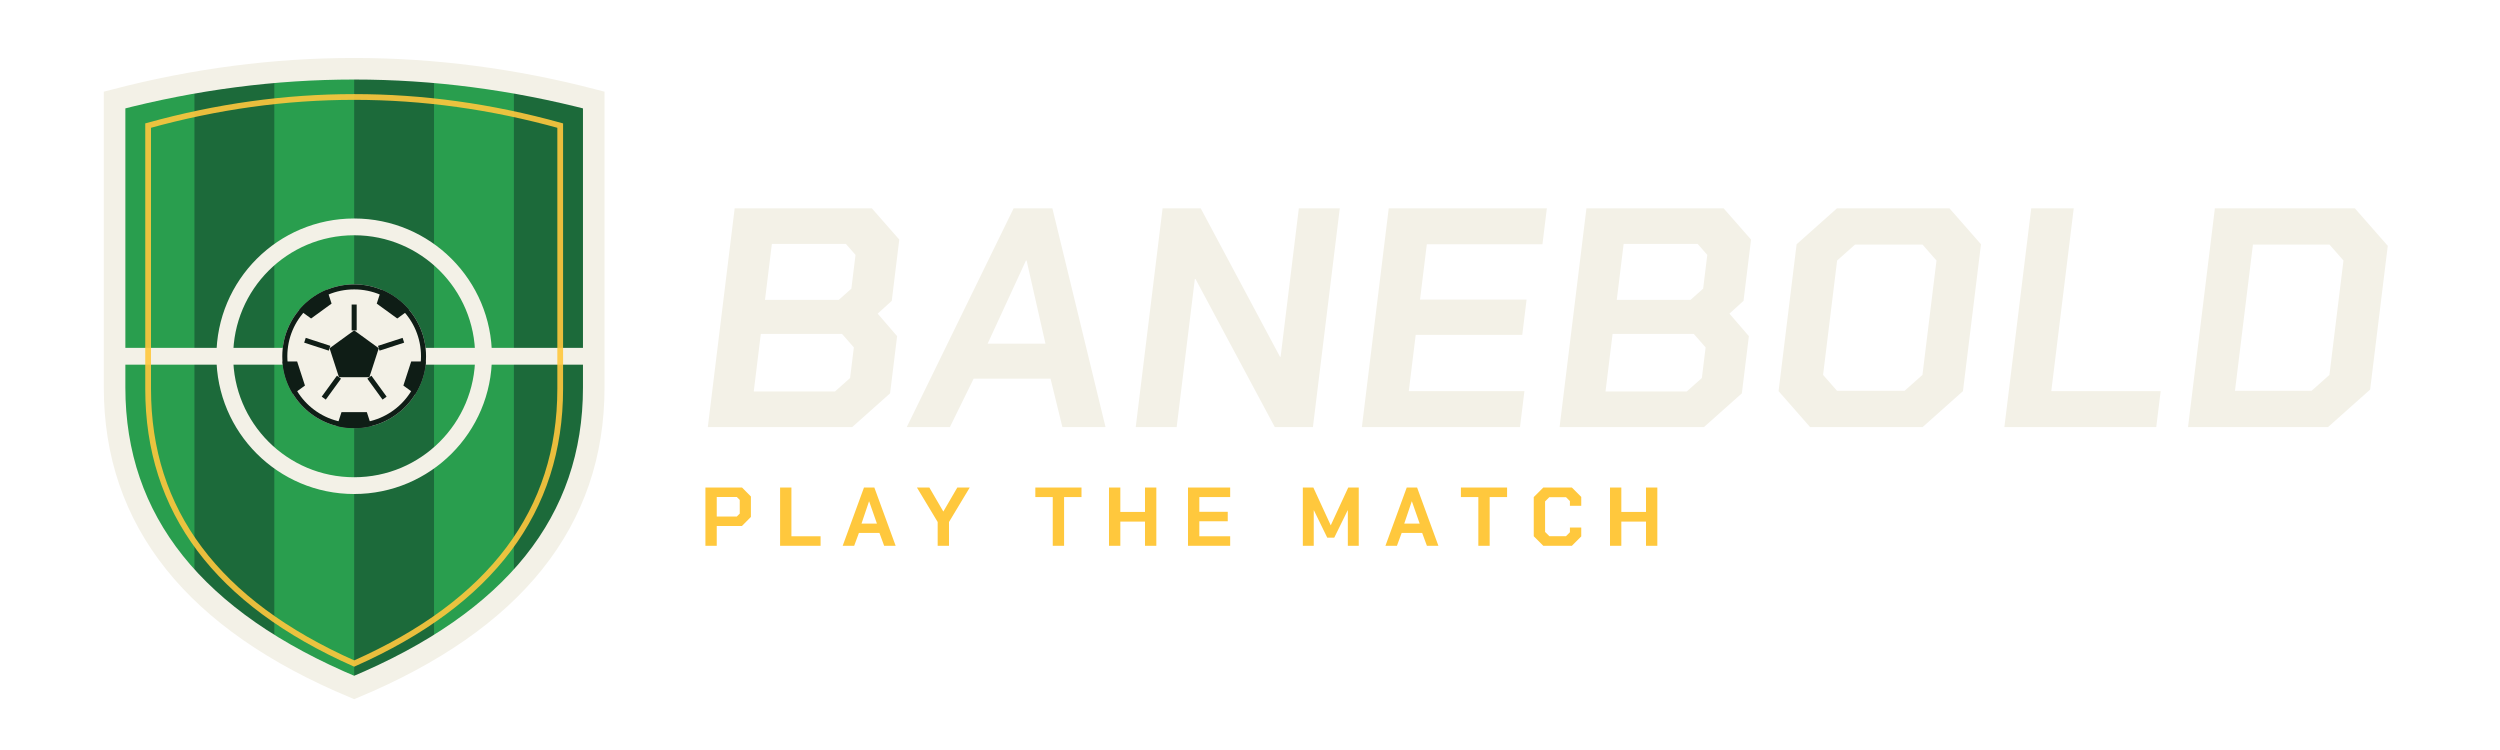
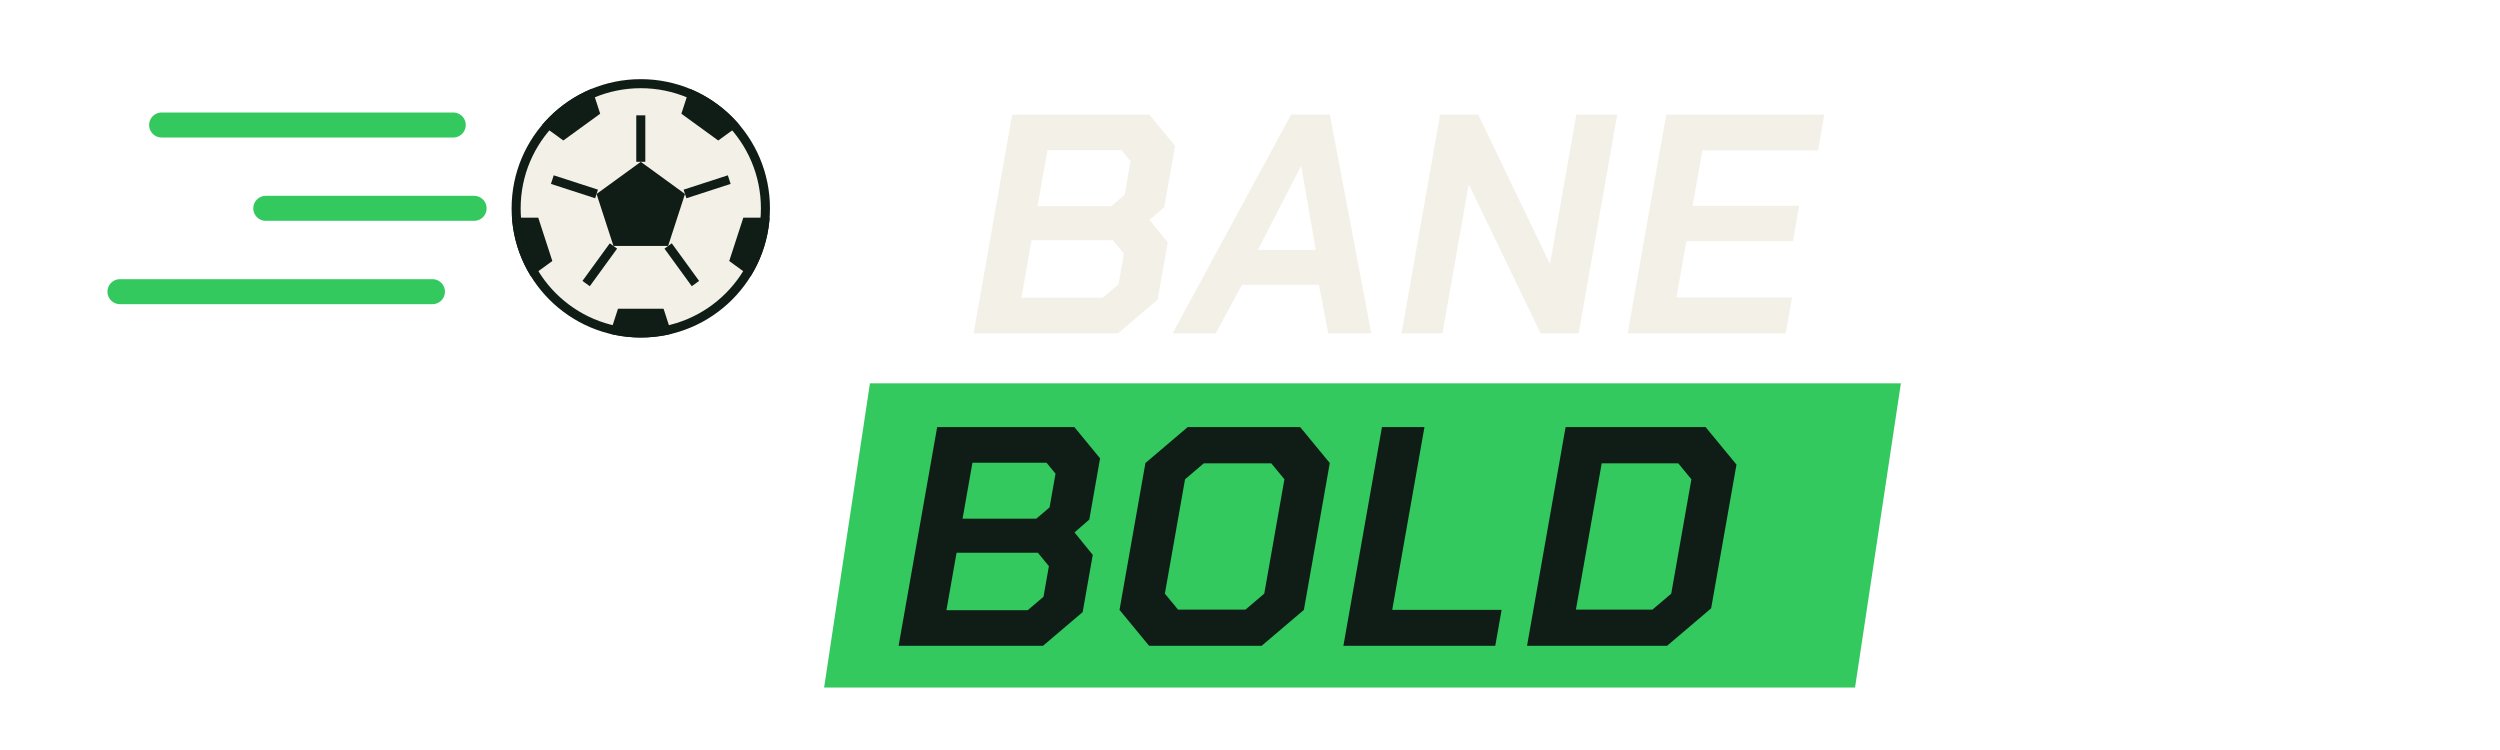
<svg xmlns="http://www.w3.org/2000/svg" viewBox="0 0 1200 360" width="1200" height="360">
-   <clipPath id="c2">
-     <path d="M55.0 48.0 Q170 18.0 285.0 48.0 L285.0 186.0 Q285.0 282.0 170 330 Q55.0 282.0 55.0 186.0 Z" />
+   <path d="M485.839 55.0H551.689L564.044 70.0L558.86 99.4L551.776 105.55L560.522 116.35L555.681 143.8L536.625 160.0H467.325ZM533.44 98.95 539.792 93.55 542.648 77.35 538.324 72.1H502.774L498.04 98.95ZM529.29 142.9 536.878 136.45 539.47 121.75 534.157 115.3H495.157L490.29 142.9ZM619.739 55.0H638.339L658.225 160.0H637.525L633.075 136.75H596.175L583.525 160.0H562.825ZM631.537 119.95 624.622 80.05H624.322L603.787 119.95ZM691.239 55.0H709.539L743.776 126.25H744.076L756.639 55.0H776.289L757.775 160.0H739.475L705.212 88.9H704.912L692.375 160.0H672.725ZM799.789 55.0H875.689L872.648 72.25H817.148L812.466 98.8H863.616L860.627 115.75H809.477L804.717 142.75H860.217L857.175 160.0H781.275Z" fill="#f3f1e7" />
+   <path d="M417.575 184 L912.425 184 L890.425 330 L395.575 330 Z" fill="#33c95f" />
+   <path d="M449.839 205.0H515.689L528.044 220.0L522.86 249.4L515.776 255.55L524.522 266.35L519.681 293.8L500.625 310.0H431.325ZM497.44 248.95 503.792 243.55 506.648 227.35 502.324 222.1H466.774L462.04 248.95ZM493.29 292.9 500.878 286.45 503.47 271.75 498.157 265.3H459.157L454.29 292.9ZM537.367 292.75 549.798 222.25 570.089 205.0H624.089L638.298 222.25L625.867 292.75L605.575 310.0H551.575ZM597.843 292.6 606.842 284.95 616.522 230.05 610.221 222.4H577.821L568.822 230.05L559.142 284.95L565.443 292.6ZM663.339 205.0H683.739L668.267 292.75H720.767L717.725 310.0H644.825ZM751.489 205.0H818.689L833.515 223.0L821.349 292.0L800.175 310.0H732.975ZM793.193 292.6 802.192 284.95 811.872 230.05 805.571 222.4H768.821L756.443 292.6Z" fill="#0f1d16" />
+   <path d="M77.575 60 L217.575 60 M127.575 100 L227.575 100 M57.575 140 L207.575 140" stroke="#33c95f" stroke-width="12" stroke-linecap="round" />
+   <circle cx="307.575" cy="100" r="62" fill="#f3f1e7" />
+   <clipPath id="bc30710062">
+     <circle cx="307.575" cy="100" r="62" />
  </clipPath>
-   <path d="M55.0 48.0 Q170 18.0 285.0 48.0 L285.0 186.0 Q285.0 282.0 170 330 Q55.0 282.0 55.0 186.0 Z" fill="#1c6a3a" />
-   <g clip-path="url(#c2)">
-     <rect x="55.0" y="0.0" width="38.333" height="360.0" fill="#33c95f" opacity=".55" />
-     <rect x="131.667" y="0.0" width="38.333" height="360.0" fill="#33c95f" opacity=".55" />
-     <rect x="208.333" y="0.0" width="38.333" height="360.0" fill="#33c95f" opacity=".55" />
-     <line x1="-60" y1="171.0" x2="400" y2="171.0" stroke="#f3f1e7" stroke-width="8.05" />
-     <circle cx="170" cy="171.0" r="62.1" fill="none" stroke="#f3f1e7" stroke-width="8.05" />
+   <g clip-path="url(#bc30710062)">
+     <polygon points="307.58,77.68 328.80,93.10 320.69,118.06 294.46,118.06 286.35,93.10" fill="#0f1d16" />
+     <line x1="307.58" y1="77.68" x2="307.58" y2="55.36" stroke="#0f1d16" stroke-width="4.34" />
+     <polygon points="355.68,33.79 362.44,54.59 344.75,67.44 327.06,54.59 333.81,33.79" fill="#0f1d16" />
+     <line x1="328.80" y1="93.10" x2="350.03" y2="86.21" stroke="#0f1d16" stroke-width="4.34" />
+     <polygon points="385.41,125.29 367.72,138.14 350.03,125.29 356.79,104.49 378.65,104.49" fill="#0f1d16" />
+     <line x1="320.69" y1="118.06" x2="333.81" y2="136.11" stroke="#0f1d16" stroke-width="4.34" />
+     <polygon points="307.58,181.84 289.89,168.99 296.64,148.19 318.51,148.19 325.26,168.99" fill="#0f1d16" />
+     <line x1="294.46" y1="118.06" x2="281.34" y2="136.11" stroke="#0f1d16" stroke-width="4.34" />
+     <polygon points="229.74,125.29 236.50,104.49 258.36,104.49 265.12,125.29 247.43,138.14" fill="#0f1d16" />
+     <line x1="286.35" y1="93.10" x2="265.12" y2="86.21" stroke="#0f1d16" stroke-width="4.34" />
+     <polygon points="259.47,33.79 281.34,33.79 288.09,54.59 270.40,67.44 252.71,54.59" fill="#0f1d16" />
  </g>
-   <circle cx="170" cy="171.0" r="34.5" fill="#f3f1e7" />
-   <clipPath id="bc17017134">
-     <circle cx="170" cy="171.0" r="34.5" />
-   </clipPath>
-   <g clip-path="url(#bc17017134)">
-     <polygon points="170.00,158.58 181.81,167.16 177.30,181.05 162.70,181.05 158.19,167.16" fill="#0f1d16" />
-     <line x1="170.00" y1="158.58" x2="170.00" y2="146.16" stroke="#0f1d16" stroke-width="2.42" />
-     <polygon points="196.77,134.16 200.53,145.73 190.68,152.88 180.84,145.73 184.60,134.16" fill="#0f1d16" />
-     <line x1="181.81" y1="167.16" x2="193.62" y2="163.32" stroke="#0f1d16" stroke-width="2.42" />
-     <polygon points="213.31,185.07 203.47,192.22 193.62,185.07 197.38,173.50 209.55,173.50" fill="#0f1d16" />
-     <line x1="177.30" y1="181.05" x2="184.60" y2="191.10" stroke="#0f1d16" stroke-width="2.42" />
-     <polygon points="170.00,216.54 160.16,209.39 163.92,197.82 176.08,197.82 179.84,209.39" fill="#0f1d16" />
-     <line x1="162.70" y1="181.05" x2="155.40" y2="191.10" stroke="#0f1d16" stroke-width="2.42" />
-     <polygon points="126.69,185.07 130.45,173.50 142.62,173.50 146.38,185.07 136.53,192.22" fill="#0f1d16" />
-     <line x1="158.19" y1="167.16" x2="146.38" y2="163.32" stroke="#0f1d16" stroke-width="2.42" />
-     <polygon points="143.23,134.16 155.40,134.16 159.16,145.73 149.32,152.88 139.47,145.73" fill="#0f1d16" />
-   </g>
-   <circle cx="170" cy="171.0" r="33.292" fill="none" stroke="#0f1d16" stroke-width="2.42" />
-   <path d="M55.0 48.0 Q170 18.0 285.0 48.0 L285.0 186.0 Q285.0 282.0 170 330 Q55.0 282.0 55.0 186.0 Z" fill="none" stroke="#f3f1e7" stroke-width="10.35" />
-   <path d="M71.1 60.282 Q170 32.812 268.9 60.282 L268.9 186.644 Q268.9 274.548 170 318.5 Q71.1 274.548 71.1 186.644 Z" fill="none" stroke="#ffc83d" stroke-width="2.76" opacity=".9" />
-   <path d="M352.642 100.0H418.492L431.651 115.0L428.041 144.4L421.286 150.55L430.61 161.35L427.239 188.8L409.05 205.0H339.75ZM402.596 143.95 408.659 138.55 410.648 122.35 406.043 117.1H370.493L367.196 143.95ZM400.8 187.9 408.042 181.45 409.847 166.75 404.188 160.3H365.188L361.8 187.9ZM486.542 100.0H505.142L530.65 205.0H509.95L504.255 181.75H467.355L455.95 205.0H435.25ZM501.818 164.95 492.767 125.05H492.467L474.068 164.95ZM558.042 100.0H576.342L614.394 171.25H614.694L623.442 100.0H643.092L630.2 205.0H611.9L573.83 133.9H573.53L564.8 205.0H545.15ZM666.592 100.0H742.492L740.374 117.25H684.874L681.614 143.8H732.764L730.683 160.75H679.533L676.218 187.75H731.718L729.6 205.0H653.7ZM761.492 100.0H827.342L840.501 115.0L836.891 144.4L830.136 150.55L839.46 161.35L836.089 188.8L817.9 205.0H748.6ZM811.446 143.95 817.509 138.55 819.498 122.35 814.893 117.1H779.343L776.046 143.95ZM809.65 187.9 816.892 181.45 818.697 166.75 813.038 160.3H774.038L770.65 187.9ZM853.718 187.75 862.374 117.25 881.742 100.0H935.742L950.874 117.25L942.218 187.75L922.85 205.0H868.85ZM914.186 187.6 922.776 179.95 929.517 125.05 922.806 117.4H890.406L881.817 125.05L875.076 179.95L881.786 187.6ZM974.992 100.0H995.392L984.618 187.75H1037.118L1035.0 205.0H962.1ZM1063.142 100.0H1130.342L1146.132 118.0L1137.66 187.0L1117.45 205.0H1050.25ZM1109.536 187.6 1118.126 179.95 1124.867 125.05 1118.156 117.4H1081.406L1072.786 187.6Z" fill="#f3f1e7" />
-   <path d="M338.6 234.0H356.16L360.44 238.32V248.12L356.12 252.48H344.04V262.0H338.6ZM353.68 247.92 355.08 246.52V239.96L353.68 238.56H344.04V247.92ZM374.44 234.0H379.88V257.4H393.88V262.0H374.44ZM414.72 234.0H419.68L429.92 262.0H424.4L422.12 255.8H412.28L410 262.0H404.48ZM420.92 251.32 417.2 240.68H417.12L413.52 251.32ZM450.08 250.56 440.12 234.0H446.08L452.76 245.48H452.84L459.52 234.0H465.48L455.52 250.56V262.0H450.08ZM505.32 238.6H496.96V234.0H519.12V238.6H510.76V262.0H505.32ZM532.32 234.0H537.76V245.72H549.6V234.0H555.04V262.0H549.6V250.36H537.76V262.0H532.32ZM570.24 234.0H590.48V238.6H575.68V245.68H589.32V250.2H575.68V257.4H590.48V262.0H570.24ZM625.36 234.0H630.4L638.72 252.08H638.8L647.16 234.0H652.2V262.0H646.96V244.96H646.88L640.44 258.08H637.08L630.68 244.96H630.6V262.0H625.36ZM675.24 234.0H680.2L690.44 262.0H684.92L682.64 255.8H672.8L670.52 262.0H665.0ZM681.44 251.32 677.72 240.68H677.64L674.04 251.32ZM709.6 238.6H701.24V234.0H723.4V238.6H715.04V262.0H709.6ZM736.2 257.4V238.6L740.8 234.0H754.48L759.0 238.52V242.8H753.56V240.52L751.68 238.64H743.68L741.64 240.68V255.32L743.68 257.36H751.68L753.56 255.48V253.2H759.0V257.48L754.48 262.0H740.8ZM772.8 234.0H778.24V245.72H790.08V234.0H795.52V262.0H790.08V250.36H778.24V262.0H772.8Z" fill="#ffc83d" />
+   <circle cx="307.575" cy="100" r="59.83" fill="none" stroke="#0f1d16" stroke-width="4.34" />
</svg>
